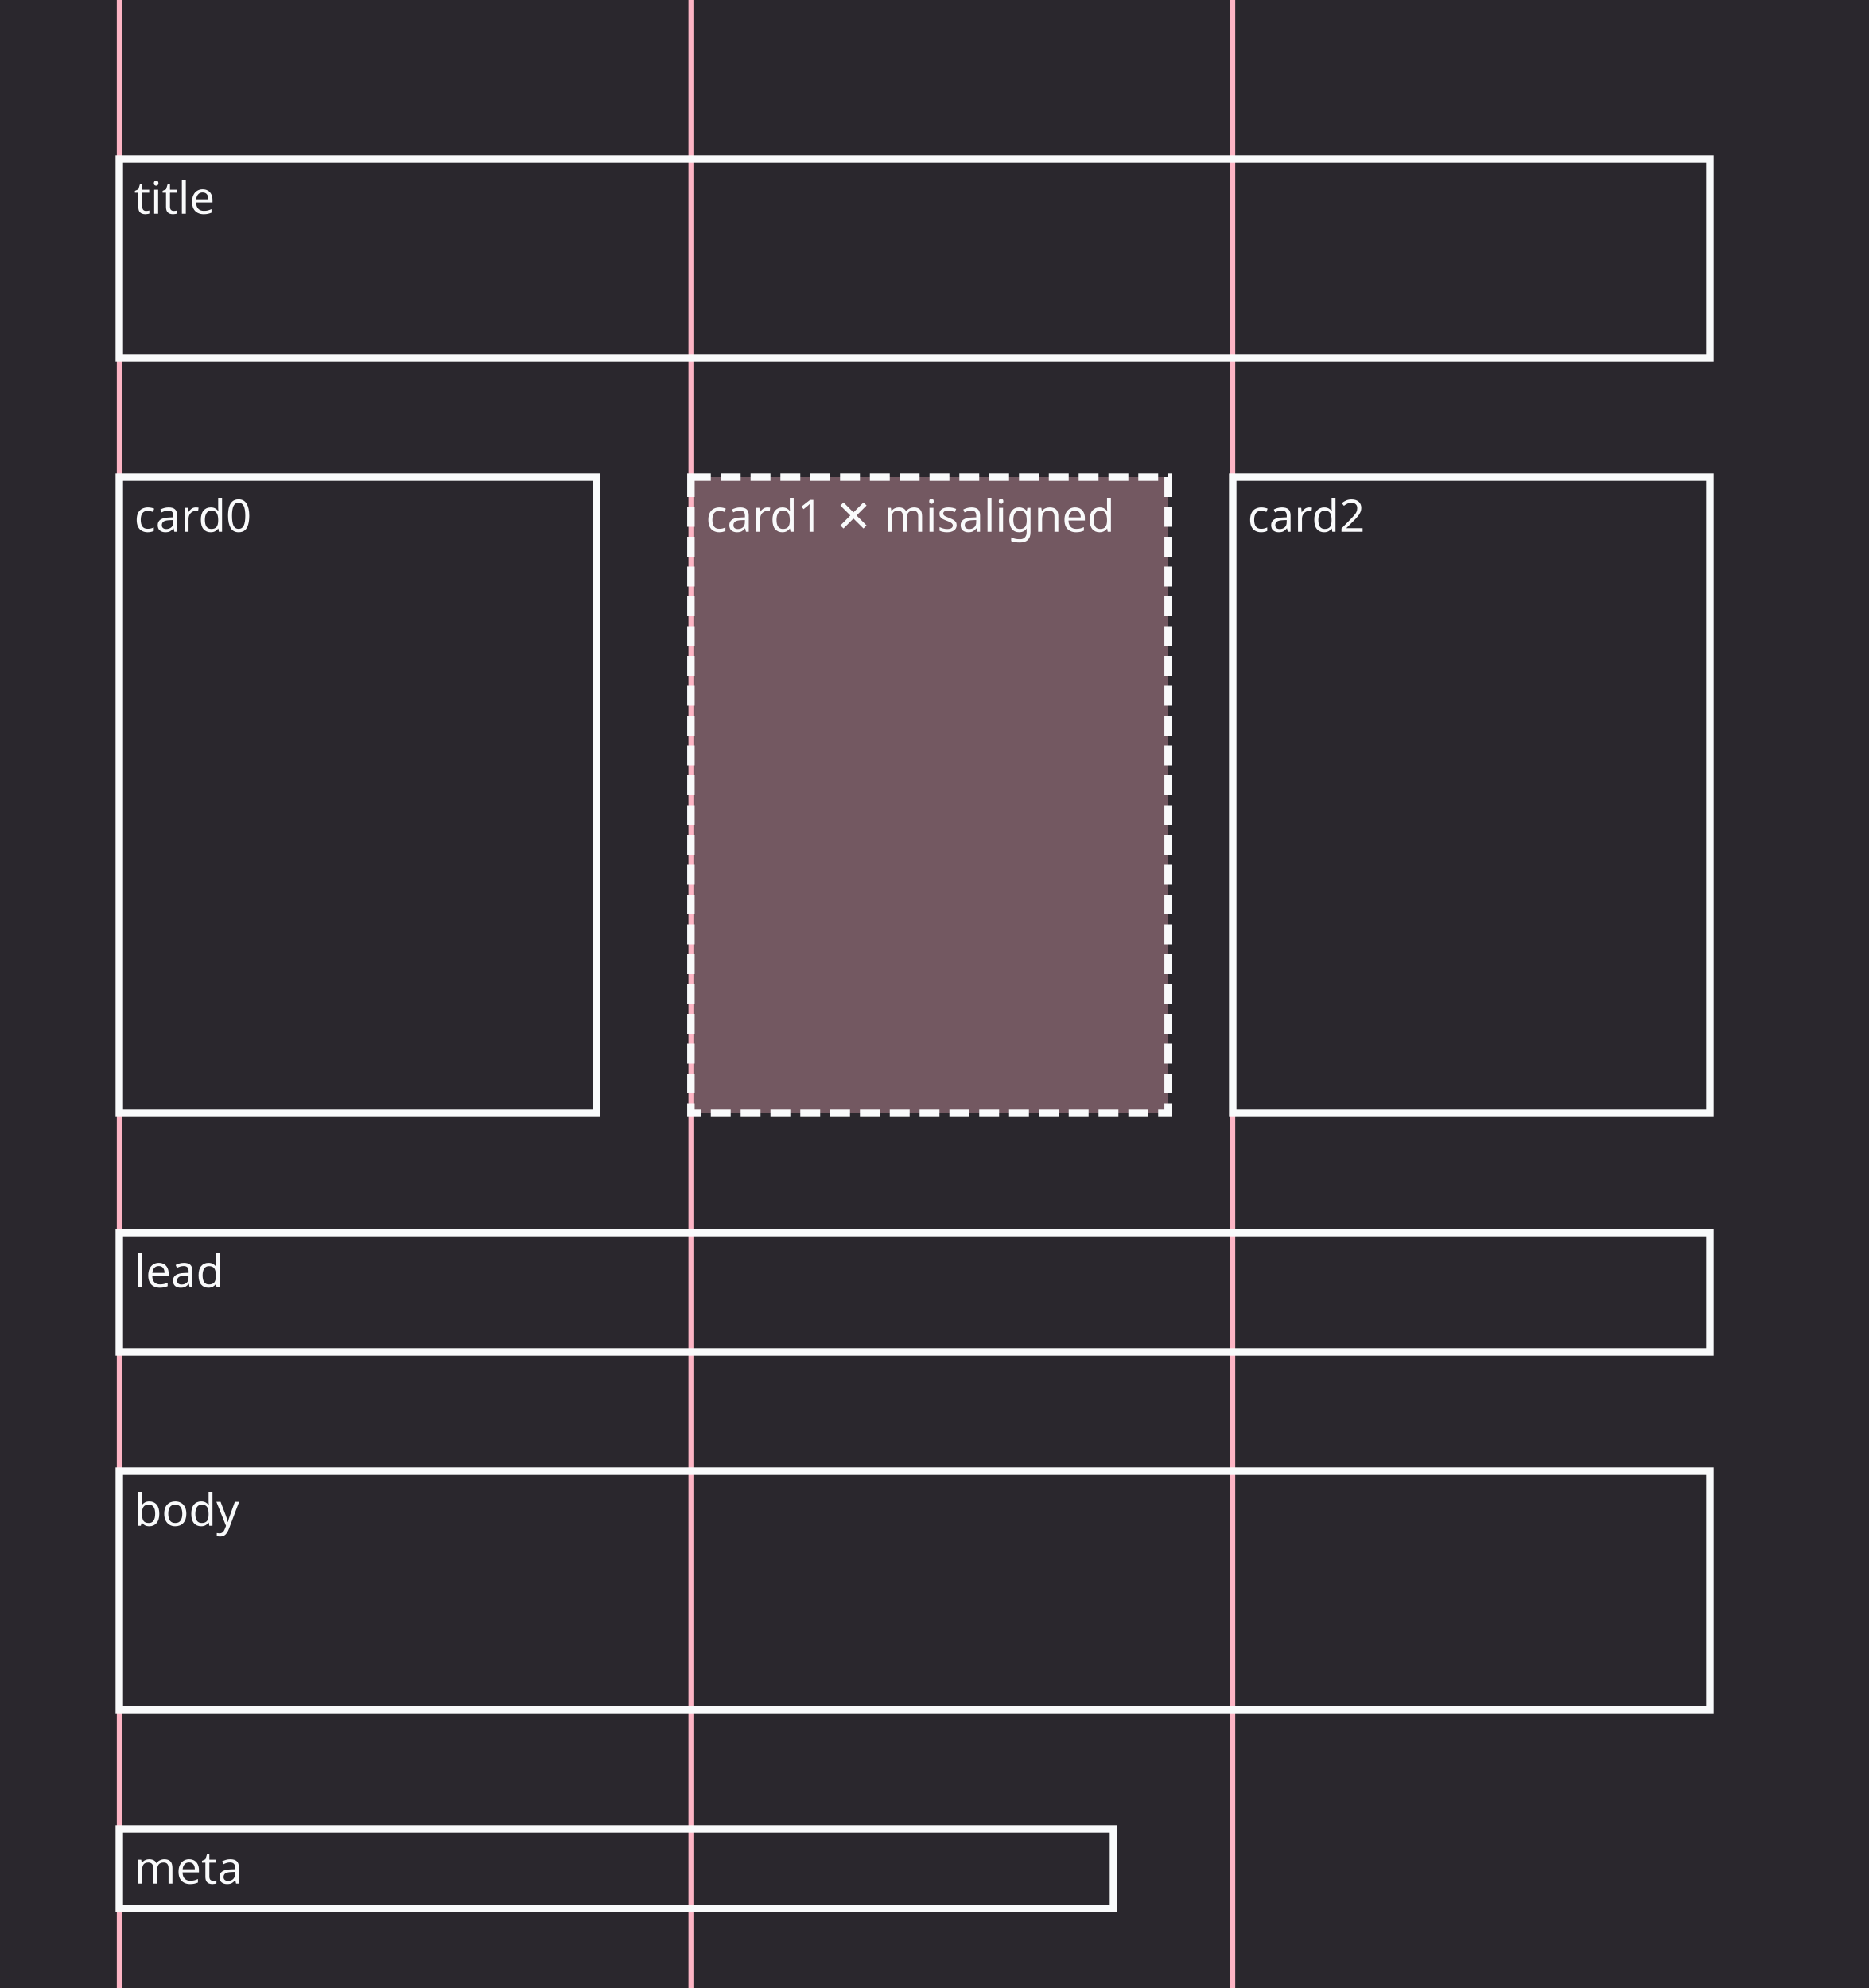
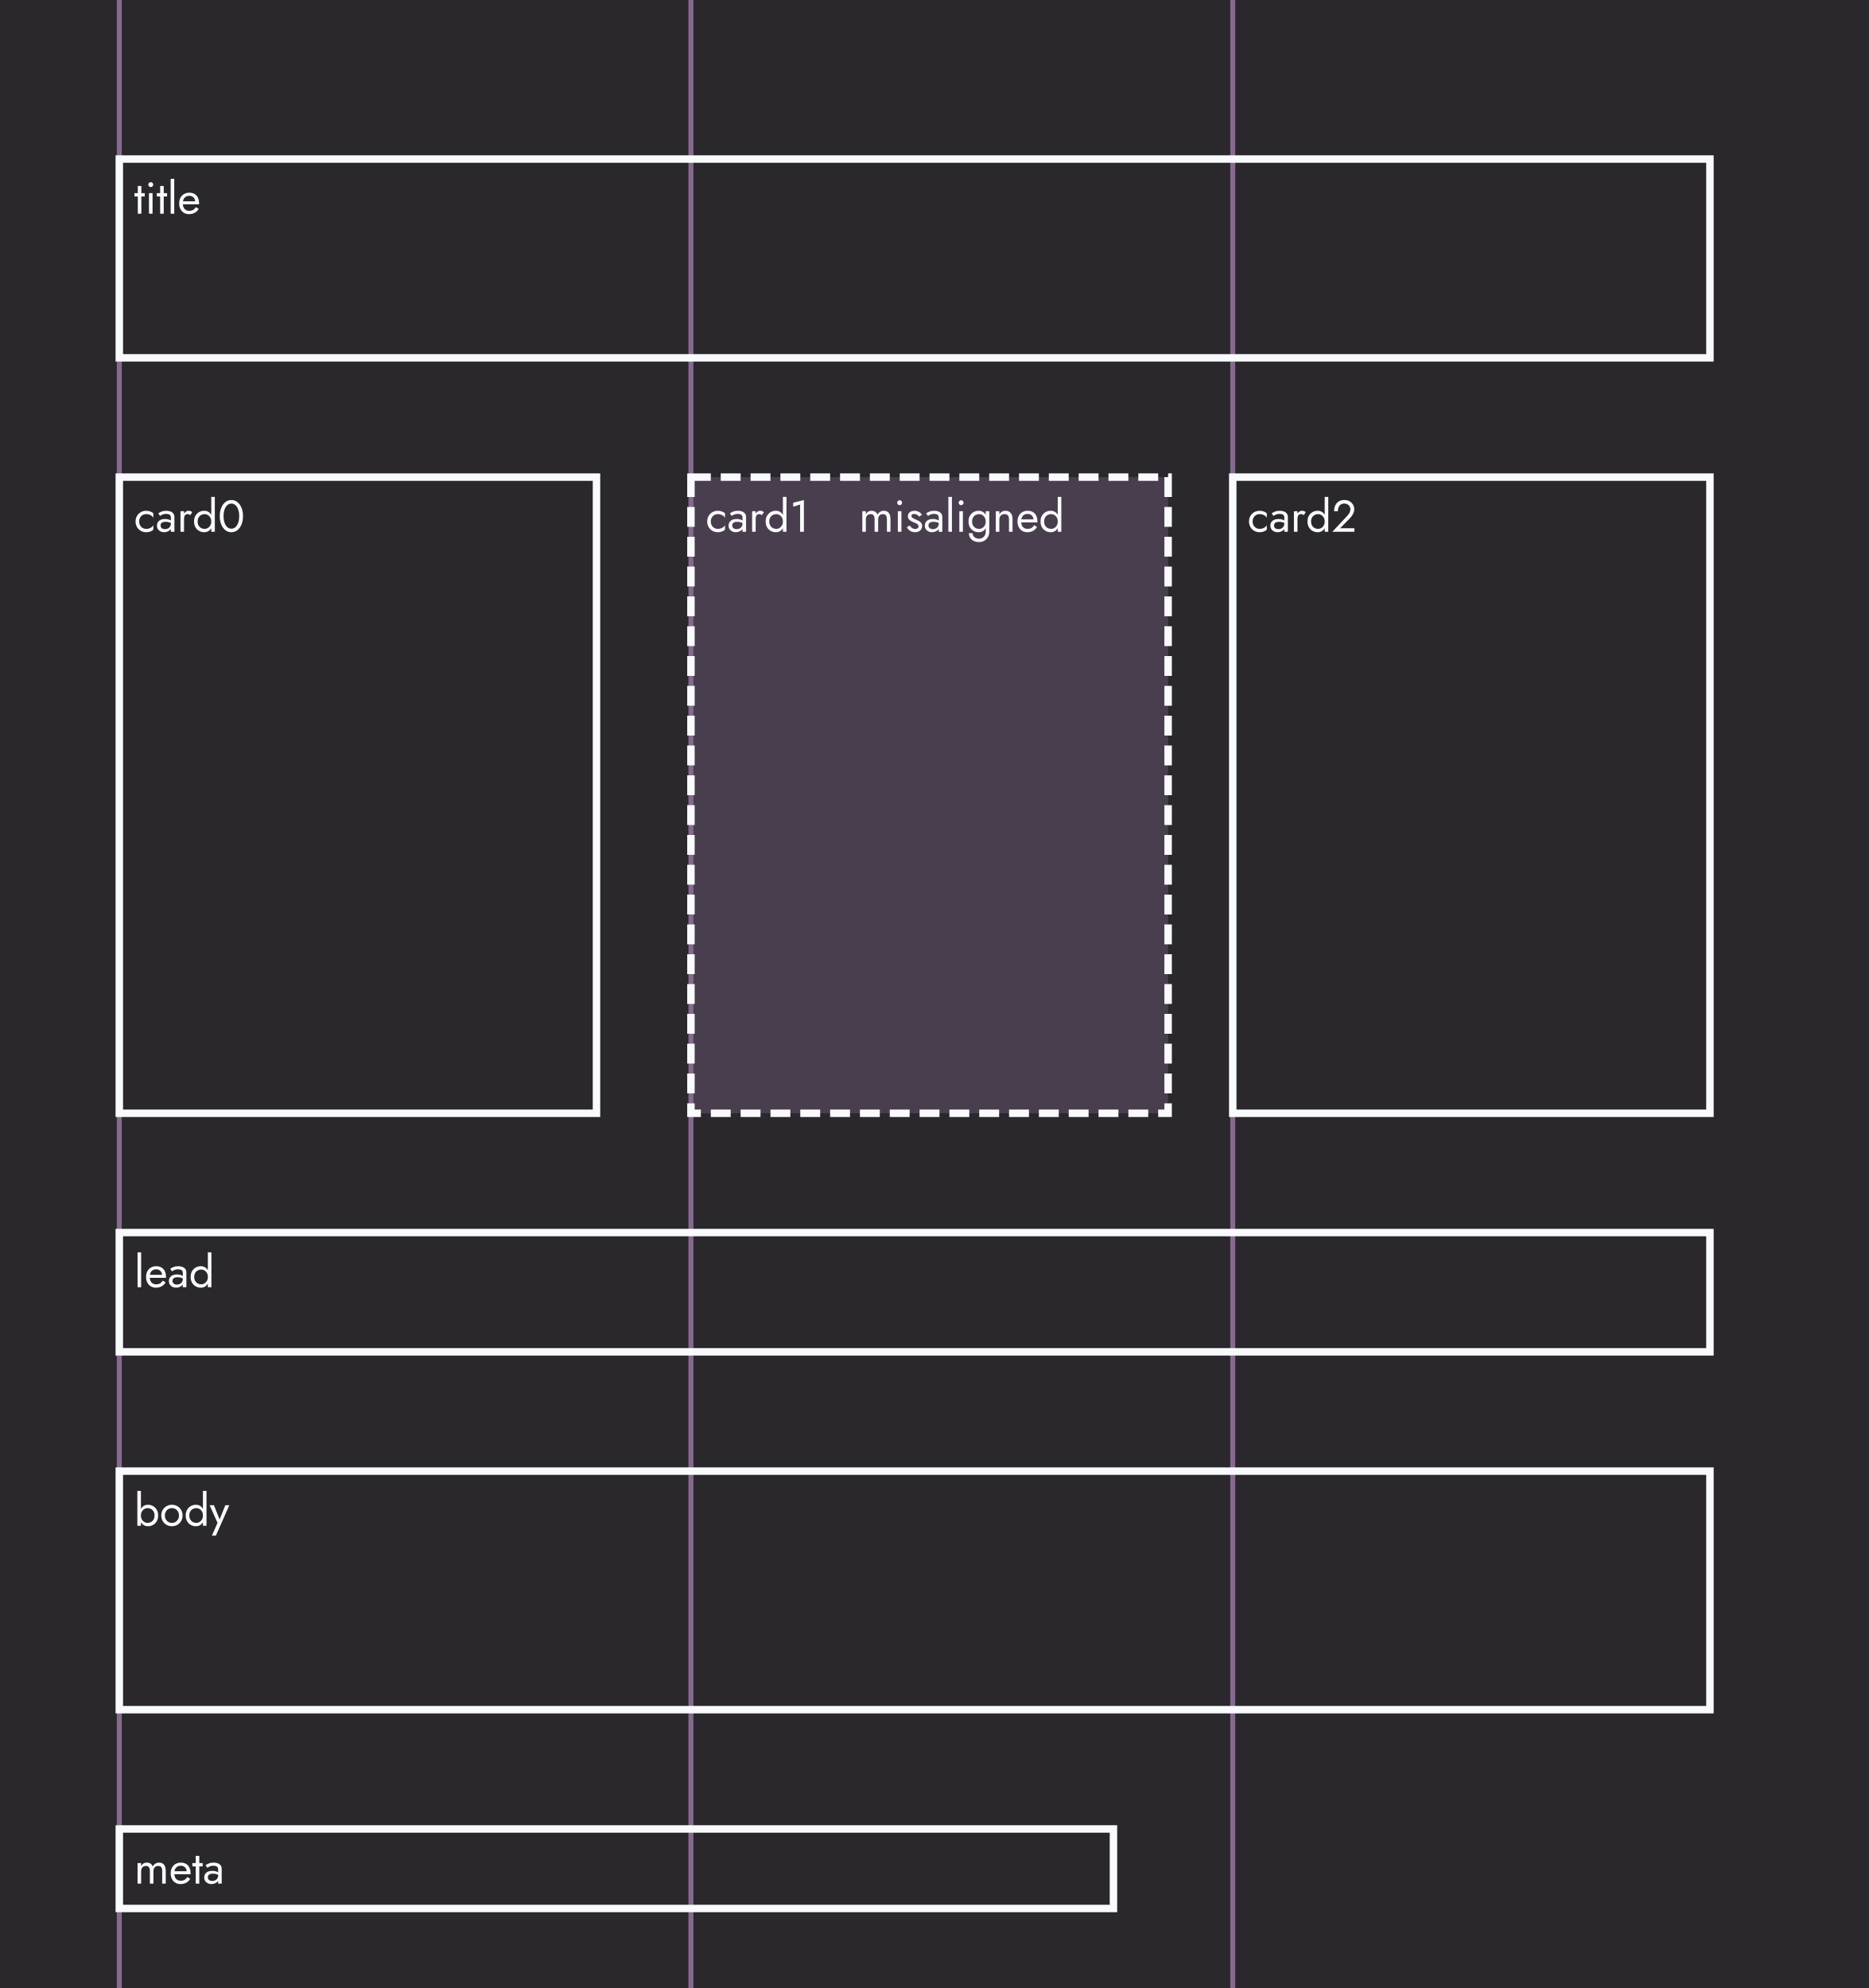
<svg xmlns="http://www.w3.org/2000/svg" data-theme="dark" viewBox="0 0 376 400" width="376" height="400">
  <rect width="100%" height="100%" fill="#2a272d" />
-   <line x1="24" y1="0" x2="24" y2="400" stroke="#fcb4c4" stroke-width="1" />
-   <line x1="139" y1="0" x2="139" y2="400" stroke="#fcb4c4" stroke-width="1" />
-   <line x1="248" y1="0" x2="248" y2="400" stroke="#fcb4c4" stroke-width="1" />
-   <rect x="24" y="96" width="96" height="128" fill="#fcb4c4" fill-opacity="0" stroke="#f9fafb" stroke-width="1.5" />
-   <text x="27" y="107" font-family="Jost, sans-serif" font-size="9" fill="#f9fafb">card0</text>
-   <rect x="139" y="96" width="96" height="128" fill="#fcb4c4" fill-opacity="0.35" stroke="#f9fafb" stroke-width="1.5" stroke-dasharray="4 2" />
-   <text x="142" y="107" font-family="Jost, sans-serif" font-size="9" fill="#f9fafb">card1 ✕ misaligned</text>
-   <rect x="248" y="96" width="96" height="128" fill="#fcb4c4" fill-opacity="0" stroke="#f9fafb" stroke-width="1.5" />
-   <text x="251" y="107" font-family="Jost, sans-serif" font-size="9" fill="#f9fafb">card2</text>
-   <rect x="24" y="32" width="320" height="40" fill="#fcb4c4" fill-opacity="0" stroke="#f9fafb" stroke-width="1.5" />
-   <text x="27" y="43" font-family="Jost, sans-serif" font-size="9" fill="#f9fafb">title</text>
-   <rect x="24" y="248" width="320" height="24" fill="#fcb4c4" fill-opacity="0" stroke="#f9fafb" stroke-width="1.5" />
-   <text x="27" y="259" font-family="Jost, sans-serif" font-size="9" fill="#f9fafb">lead</text>
-   <rect x="24" y="296" width="320" height="48" fill="#fcb4c4" fill-opacity="0" stroke="#f9fafb" stroke-width="1.5" />
-   <text x="27" y="307" font-family="Jost, sans-serif" font-size="9" fill="#f9fafb">body</text>
-   <rect x="24" y="368" width="200" height="16" fill="#fcb4c4" fill-opacity="0" stroke="#f9fafb" stroke-width="1.5" />
-   <text x="27" y="379" font-family="Jost, sans-serif" font-size="9" fill="#f9fafb">meta</text>
+   <line x1="24" y1="0" x2="24" y2="400" stroke="#856a8e" stroke-width="1" />
+   <line x1="139" y1="0" x2="139" y2="400" stroke="#856a8e" stroke-width="1" />
+   <line x1="248" y1="0" x2="248" y2="400" stroke="#856a8e" stroke-width="1" />
+   <rect x="24" y="96" width="96" height="128" fill="#856a8e" fill-opacity="0" stroke="#f9fafb" stroke-width="1.5" />
+   <path d="M27.999 104.93Q27.999 104.498 28.183 104.161Q28.368 103.823 28.688 103.634Q29.007 103.445 29.412 103.445Q29.745 103.445 30.038 103.548Q30.33 103.652 30.546 103.823Q30.762 103.994 30.852 104.201V103.301Q30.636 103.049 30.236 102.91Q29.835 102.77 29.412 102.77Q28.809 102.77 28.323 103.049Q27.837 103.328 27.553 103.814Q27.27 104.3 27.27 104.93Q27.27 105.551 27.553 106.041Q27.837 106.532 28.323 106.811Q28.809 107.09 29.412 107.09Q29.835 107.09 30.236 106.951Q30.636 106.811 30.852 106.559V105.659Q30.762 105.857 30.546 106.032Q30.33 106.208 30.038 106.311Q29.745 106.415 29.412 106.415Q29.007 106.415 28.688 106.222Q28.368 106.028 28.183 105.695Q27.999 105.362 27.999 104.93Z" fill="#f9fafb" />
+   <path d="M32.301 105.722Q32.301 105.497 32.409 105.335Q32.517 105.173 32.737 105.083Q32.958 104.993 33.309 104.993Q33.687 104.993 34.02 105.088Q34.353 105.182 34.668 105.398V104.975Q34.605 104.894 34.425 104.763Q34.245 104.633 33.944 104.529Q33.642 104.426 33.192 104.426Q32.427 104.426 31.999 104.791Q31.572 105.155 31.572 105.758Q31.572 106.181 31.77 106.478Q31.968 106.775 32.297 106.933Q32.625 107.09 33.003 107.09Q33.345 107.09 33.691 106.964Q34.038 106.838 34.276 106.577Q34.515 106.316 34.515 105.92L34.371 105.38Q34.371 105.704 34.213 105.951Q34.056 106.199 33.79 106.334Q33.525 106.469 33.192 106.469Q32.931 106.469 32.728 106.383Q32.526 106.298 32.413 106.127Q32.301 105.956 32.301 105.722ZM32.193 103.814Q32.292 103.742 32.463 103.643Q32.634 103.544 32.882 103.472Q33.129 103.4 33.435 103.4Q33.624 103.4 33.795 103.436Q33.966 103.472 34.096 103.553Q34.227 103.634 34.299 103.773Q34.371 103.913 34.371 104.129V107.0H35.091V104.03Q35.091 103.625 34.889 103.346Q34.686 103.067 34.322 102.918Q33.957 102.77 33.471 102.77Q32.895 102.77 32.486 102.941Q32.076 103.112 31.842 103.283Z" fill="#f9fafb" />
+   <path d="M37.026 102.86H36.306V107.0H37.026ZM38.277 103.652 38.673 103.058Q38.511 102.887 38.318 102.828Q38.124 102.77 37.899 102.77Q37.611 102.77 37.332 102.995Q37.053 103.22 36.877 103.602Q36.702 103.985 36.702 104.48H37.026Q37.026 104.183 37.085 103.949Q37.143 103.715 37.296 103.58Q37.449 103.445 37.719 103.445Q37.899 103.445 38.016 103.494Q38.133 103.544 38.277 103.652Z" fill="#f9fafb" />
+   <path d="M42.498 99.98V107.0H43.218V99.98ZM39.033 104.93Q39.033 105.596 39.312 106.082Q39.591 106.568 40.059 106.829Q40.527 107.09 41.085 107.09Q41.607 107.09 41.994 106.829Q42.381 106.568 42.602 106.082Q42.822 105.596 42.822 104.93Q42.822 104.255 42.602 103.773Q42.381 103.292 41.994 103.031Q41.607 102.77 41.085 102.77Q40.527 102.77 40.059 103.031Q39.591 103.292 39.312 103.773Q39.033 104.255 39.033 104.93ZM39.762 104.93Q39.762 104.453 39.956 104.12Q40.149 103.787 40.473 103.616Q40.797 103.445 41.175 103.445Q41.49 103.445 41.796 103.616Q42.102 103.787 42.3 104.12Q42.498 104.453 42.498 104.93Q42.498 105.407 42.3 105.74Q42.102 106.073 41.796 106.244Q41.49 106.415 41.175 106.415Q40.797 106.415 40.473 106.244Q40.149 106.073 39.956 105.74Q39.762 105.407 39.762 104.93Z" fill="#f9fafb" />
+   <path d="M44.973 103.85Q44.973 103.301 45.081 102.838Q45.189 102.374 45.396 102.036Q45.603 101.699 45.896 101.514Q46.188 101.33 46.548 101.33Q46.917 101.33 47.205 101.514Q47.493 101.699 47.7 102.036Q47.907 102.374 48.015 102.838Q48.123 103.301 48.123 103.85Q48.123 104.399 48.015 104.862Q47.907 105.326 47.7 105.663Q47.493 106.001 47.205 106.186Q46.917 106.37 46.548 106.37Q46.188 106.37 45.896 106.186Q45.603 106.001 45.396 105.663Q45.189 105.326 45.081 104.862Q44.973 104.399 44.973 103.85ZM44.208 103.85Q44.208 104.795 44.505 105.524Q44.802 106.253 45.329 106.672Q45.855 107.09 46.548 107.09Q47.241 107.09 47.768 106.672Q48.294 106.253 48.591 105.524Q48.888 104.795 48.888 103.85Q48.888 102.905 48.591 102.176Q48.294 101.447 47.768 101.029Q47.241 100.61 46.548 100.61Q45.855 100.61 45.329 101.029Q44.802 101.447 44.505 102.176Q44.208 102.905 44.208 103.85Z" fill="#f9fafb" />
+   <rect x="139" y="96" width="96" height="128" fill="#856a8e" fill-opacity="0.35" stroke="#f9fafb" stroke-width="1.5" stroke-dasharray="4 2" />
+   <path d="M142.999 104.93Q142.999 104.498 143.183 104.161Q143.368 103.823 143.688 103.634Q144.007 103.445 144.412 103.445Q144.745 103.445 145.038 103.548Q145.33 103.652 145.546 103.823Q145.762 103.994 145.852 104.201V103.301Q145.636 103.049 145.236 102.91Q144.835 102.77 144.412 102.77Q143.809 102.77 143.323 103.049Q142.837 103.328 142.553 103.814Q142.27 104.3 142.27 104.93Q142.27 105.551 142.553 106.041Q142.837 106.532 143.323 106.811Q143.809 107.09 144.412 107.09Q144.835 107.09 145.236 106.951Q145.636 106.811 145.852 106.559V105.659Q145.762 105.857 145.546 106.032Q145.33 106.208 145.038 106.311Q144.745 106.415 144.412 106.415Q144.007 106.415 143.688 106.222Q143.368 106.028 143.183 105.695Q142.999 105.362 142.999 104.93Z" fill="#f9fafb" />
+   <path d="M147.301 105.722Q147.301 105.497 147.409 105.335Q147.517 105.173 147.738 105.083Q147.958 104.993 148.309 104.993Q148.687 104.993 149.02 105.088Q149.353 105.182 149.668 105.398V104.975Q149.605 104.894 149.425 104.763Q149.245 104.633 148.944 104.529Q148.642 104.426 148.192 104.426Q147.427 104.426 147 104.791Q146.572 105.155 146.572 105.758Q146.572 106.181 146.77 106.478Q146.968 106.775 147.296 106.933Q147.625 107.09 148.003 107.09Q148.345 107.09 148.691 106.964Q149.038 106.838 149.276 106.577Q149.515 106.316 149.515 105.92L149.371 105.38Q149.371 105.704 149.213 105.951Q149.056 106.199 148.791 106.334Q148.525 106.469 148.192 106.469Q147.931 106.469 147.728 106.383Q147.526 106.298 147.413 106.127Q147.301 105.956 147.301 105.722ZM147.193 103.814Q147.292 103.742 147.463 103.643Q147.634 103.544 147.881 103.472Q148.129 103.4 148.435 103.4Q148.624 103.4 148.795 103.436Q148.966 103.472 149.096 103.553Q149.227 103.634 149.299 103.773Q149.371 103.913 149.371 104.129V107.0H150.091V104.03Q150.091 103.625 149.888 103.346Q149.686 103.067 149.321 102.918Q148.957 102.77 148.471 102.77Q147.895 102.77 147.486 102.941Q147.076 103.112 146.842 103.283Z" fill="#f9fafb" />
+   <path d="M152.026 102.86H151.306V107.0H152.026ZM153.277 103.652 153.673 103.058Q153.511 102.887 153.317 102.828Q153.124 102.77 152.899 102.77Q152.611 102.77 152.332 102.995Q152.053 103.22 151.877 103.602Q151.702 103.985 151.702 104.48H152.026Q152.026 104.183 152.084 103.949Q152.143 103.715 152.296 103.58Q152.449 103.445 152.719 103.445Q152.899 103.445 153.016 103.494Q153.133 103.544 153.277 103.652Z" fill="#f9fafb" />
+   <path d="M157.498 99.98V107.0H158.218V99.98ZM154.033 104.93Q154.033 105.596 154.312 106.082Q154.591 106.568 155.059 106.829Q155.527 107.09 156.085 107.09Q156.607 107.09 156.994 106.829Q157.381 106.568 157.601 106.082Q157.822 105.596 157.822 104.93Q157.822 104.255 157.601 103.773Q157.381 103.292 156.994 103.031Q156.607 102.77 156.085 102.77Q155.527 102.77 155.059 103.031Q154.591 103.292 154.312 103.773Q154.033 104.255 154.033 104.93ZM154.762 104.93Q154.762 104.453 154.956 104.12Q155.149 103.787 155.473 103.616Q155.797 103.445 156.175 103.445Q156.49 103.445 156.796 103.616Q157.102 103.787 157.3 104.12Q157.498 104.453 157.498 104.93Q157.498 105.407 157.3 105.74Q157.102 106.073 156.796 106.244Q156.49 106.415 156.175 106.415Q155.797 106.415 155.473 106.244Q155.149 106.073 154.956 105.74Q154.762 105.407 154.762 104.93Z" fill="#f9fafb" />
+   <path d="M159.568 101.942 160.963 101.528V107.0H161.728V100.61L159.568 101.15Z" fill="#f9fafb" />
+   <path d="M179.143 104.39Q179.143 103.877 178.985 103.512Q178.828 103.148 178.531 102.959Q178.234 102.77 177.811 102.77Q177.397 102.77 177.073 102.963Q176.749 103.157 176.533 103.544Q176.389 103.175 176.078 102.972Q175.768 102.77 175.336 102.77Q174.949 102.77 174.665 102.941Q174.382 103.112 174.193 103.463V102.86H173.473V107.0H174.193V104.48Q174.193 104.156 174.31 103.922Q174.427 103.688 174.643 103.566Q174.859 103.445 175.156 103.445Q175.561 103.445 175.754 103.697Q175.948 103.949 175.948 104.48V107.0H176.668V104.48Q176.668 104.156 176.785 103.922Q176.902 103.688 177.118 103.566Q177.334 103.445 177.631 103.445Q178.036 103.445 178.229 103.697Q178.423 103.949 178.423 104.48V107.0H179.143Z" fill="#f9fafb" />
+   <path d="M180.493 101.15Q180.493 101.348 180.642 101.496Q180.79 101.645 180.988 101.645Q181.195 101.645 181.339 101.496Q181.483 101.348 181.483 101.15Q181.483 100.943 181.339 100.799Q181.195 100.655 180.988 100.655Q180.79 100.655 180.642 100.799Q180.493 100.943 180.493 101.15ZM180.628 102.86V107.0H181.348V102.86Z" fill="#f9fafb" />
+   <path d="M183.004 105.731 182.437 106.082Q182.554 106.325 182.783 106.559Q183.013 106.793 183.346 106.942Q183.679 107.09 184.093 107.09Q184.732 107.09 185.123 106.73Q185.515 106.37 185.515 105.83Q185.515 105.461 185.339 105.227Q185.164 104.993 184.867 104.826Q184.57 104.66 184.21 104.516Q183.994 104.426 183.796 104.327Q183.598 104.228 183.472 104.102Q183.346 103.976 183.346 103.814Q183.346 103.607 183.508 103.508Q183.67 103.409 183.895 103.409Q184.219 103.409 184.476 103.562Q184.732 103.715 184.903 103.949L185.479 103.58Q185.353 103.346 185.128 103.166Q184.903 102.986 184.611 102.878Q184.318 102.77 183.985 102.77Q183.652 102.77 183.341 102.887Q183.031 103.004 182.837 103.247Q182.644 103.49 182.644 103.859Q182.644 104.219 182.828 104.457Q183.013 104.696 183.287 104.844Q183.562 104.993 183.832 105.101Q184.075 105.191 184.291 105.294Q184.507 105.398 184.646 105.546Q184.786 105.695 184.786 105.911Q184.786 106.154 184.61 106.293Q184.435 106.433 184.129 106.433Q183.877 106.433 183.665 106.339Q183.454 106.244 183.292 106.082Q183.13 105.92 183.004 105.731Z" fill="#f9fafb" />
+   <path d="M186.784 105.722Q186.784 105.497 186.892 105.335Q187.0 105.173 187.221 105.083Q187.441 104.993 187.792 104.993Q188.17 104.993 188.503 105.088Q188.836 105.182 189.151 105.398V104.975Q189.088 104.894 188.908 104.763Q188.728 104.633 188.427 104.529Q188.125 104.426 187.675 104.426Q186.91 104.426 186.483 104.791Q186.055 105.155 186.055 105.758Q186.055 106.181 186.253 106.478Q186.451 106.775 186.779 106.933Q187.108 107.09 187.486 107.09Q187.828 107.09 188.174 106.964Q188.521 106.838 188.76 106.577Q188.998 106.316 188.998 105.92L188.854 105.38Q188.854 105.704 188.696 105.951Q188.539 106.199 188.274 106.334Q188.008 106.469 187.675 106.469Q187.414 106.469 187.212 106.383Q187.009 106.298 186.897 106.127Q186.784 105.956 186.784 105.722ZM186.676 103.814Q186.775 103.742 186.946 103.643Q187.117 103.544 187.364 103.472Q187.612 103.4 187.918 103.4Q188.107 103.4 188.278 103.436Q188.449 103.472 188.579 103.553Q188.71 103.634 188.782 103.773Q188.854 103.913 188.854 104.129V107.0H189.574V104.03Q189.574 103.625 189.371 103.346Q189.169 103.067 188.804 102.918Q188.44 102.77 187.954 102.77Q187.378 102.77 186.969 102.941Q186.559 103.112 186.325 103.283Z" fill="#f9fafb" />
+   <path d="M190.789 99.98V107.0H191.509V99.98Z" fill="#f9fafb" />
+   <path d="M192.859 101.15Q192.859 101.348 193.007 101.496Q193.156 101.645 193.354 101.645Q193.561 101.645 193.705 101.496Q193.849 101.348 193.849 101.15Q193.849 100.943 193.705 100.799Q193.561 100.655 193.354 100.655Q193.156 100.655 193.007 100.799Q192.859 100.943 192.859 101.15ZM192.994 102.86V107.0H193.714V102.86Z" fill="#f9fafb" />
+   <path d="M194.92 107.27Q194.92 107.801 195.181 108.21Q195.442 108.62 195.906 108.845Q196.369 109.07 196.972 109.07Q197.494 109.07 197.962 108.827Q198.43 108.584 198.727 108.102Q199.024 107.621 199.024 106.91V102.86H198.304V106.91Q198.304 107.432 198.101 107.761Q197.899 108.089 197.593 108.242Q197.287 108.395 196.972 108.395Q196.567 108.395 196.27 108.237Q195.973 108.08 195.811 107.823Q195.649 107.567 195.649 107.27ZM194.839 104.93Q194.839 105.596 195.118 106.082Q195.397 106.568 195.865 106.829Q196.333 107.09 196.891 107.09Q197.413 107.09 197.8 106.829Q198.187 106.568 198.408 106.082Q198.628 105.596 198.628 104.93Q198.628 104.255 198.408 103.773Q198.187 103.292 197.8 103.031Q197.413 102.77 196.891 102.77Q196.333 102.77 195.865 103.031Q195.397 103.292 195.118 103.773Q194.839 104.255 194.839 104.93ZM195.568 104.93Q195.568 104.453 195.762 104.12Q195.955 103.787 196.279 103.616Q196.603 103.445 196.981 103.445Q197.215 103.445 197.449 103.544Q197.683 103.643 197.876 103.832Q198.07 104.021 198.187 104.296Q198.304 104.57 198.304 104.93Q198.304 105.407 198.106 105.74Q197.908 106.073 197.602 106.244Q197.296 106.415 196.981 106.415Q196.603 106.415 196.279 106.244Q195.955 106.073 195.762 105.74Q195.568 105.407 195.568 104.93Z" fill="#f9fafb" />
+   <path d="M202.984 104.48V107.0H203.704V104.39Q203.704 103.643 203.322 103.207Q202.939 102.77 202.282 102.77Q201.877 102.77 201.567 102.95Q201.256 103.13 201.049 103.508V102.86H200.329V107.0H201.049V104.48Q201.049 104.174 201.18 103.94Q201.31 103.706 201.548 103.576Q201.787 103.445 202.102 103.445Q202.534 103.445 202.759 103.706Q202.984 103.967 202.984 104.48Z" fill="#f9fafb" />
+   <path d="M206.656 107.09Q207.322 107.09 207.812 106.825Q208.303 106.559 208.627 106.037L208.042 105.668Q207.817 106.046 207.493 106.231Q207.169 106.415 206.746 106.415Q206.323 106.415 206.026 106.235Q205.729 106.055 205.576 105.713Q205.423 105.371 205.423 104.885Q205.432 104.408 205.589 104.079Q205.747 103.751 206.039 103.576Q206.332 103.4 206.746 103.4Q207.097 103.4 207.358 103.553Q207.619 103.706 207.767 103.976Q207.916 104.246 207.916 104.615Q207.916 104.678 207.889 104.773Q207.862 104.867 207.835 104.912L208.123 104.498H205.153V105.11H208.69Q208.69 105.092 208.695 105.024Q208.699 104.957 208.699 104.894Q208.699 104.237 208.465 103.76Q208.231 103.283 207.794 103.026Q207.358 102.77 206.746 102.77Q206.134 102.77 205.671 103.04Q205.207 103.31 204.95 103.796Q204.694 104.282 204.694 104.93Q204.694 105.569 204.941 106.055Q205.189 106.541 205.635 106.816Q206.08 107.09 206.656 107.09Z" fill="#f9fafb" />
+   <path d="M212.794 99.98V107.0H213.514V99.98ZM209.329 104.93Q209.329 105.596 209.608 106.082Q209.887 106.568 210.355 106.829Q210.823 107.09 211.381 107.09Q211.903 107.09 212.29 106.829Q212.677 106.568 212.897 106.082Q213.118 105.596 213.118 104.93Q213.118 104.255 212.897 103.773Q212.677 103.292 212.29 103.031Q211.903 102.77 211.381 102.77Q210.823 102.77 210.355 103.031Q209.887 103.292 209.608 103.773Q209.329 104.255 209.329 104.93ZM210.058 104.93Q210.058 104.453 210.251 104.12Q210.445 103.787 210.769 103.616Q211.093 103.445 211.471 103.445Q211.786 103.445 212.092 103.616Q212.398 103.787 212.596 104.12Q212.794 104.453 212.794 104.93Q212.794 105.407 212.596 105.74Q212.398 106.073 212.092 106.244Q211.786 106.415 211.471 106.415Q211.093 106.415 210.769 106.244Q210.445 106.073 210.251 105.74Q210.058 105.407 210.058 104.93Z" fill="#f9fafb" />
+   <rect x="248" y="96" width="96" height="128" fill="#856a8e" fill-opacity="0" stroke="#f9fafb" stroke-width="1.5" />
+   <path d="M251.999 104.93Q251.999 104.498 252.183 104.161Q252.368 103.823 252.688 103.634Q253.007 103.445 253.412 103.445Q253.745 103.445 254.038 103.548Q254.33 103.652 254.546 103.823Q254.762 103.994 254.852 104.201V103.301Q254.636 103.049 254.236 102.91Q253.835 102.77 253.412 102.77Q252.809 102.77 252.323 103.049Q251.837 103.328 251.553 103.814Q251.27 104.3 251.27 104.93Q251.27 105.551 251.553 106.041Q251.837 106.532 252.323 106.811Q252.809 107.09 253.412 107.09Q253.835 107.09 254.236 106.951Q254.636 106.811 254.852 106.559V105.659Q254.762 105.857 254.546 106.032Q254.33 106.208 254.038 106.311Q253.745 106.415 253.412 106.415Q253.007 106.415 252.688 106.222Q252.368 106.028 252.183 105.695Q251.999 105.362 251.999 104.93Z" fill="#f9fafb" />
+   <path d="M256.301 105.722Q256.301 105.497 256.409 105.335Q256.517 105.173 256.737 105.083Q256.958 104.993 257.309 104.993Q257.687 104.993 258.02 105.088Q258.353 105.182 258.668 105.398V104.975Q258.605 104.894 258.425 104.763Q258.245 104.633 257.943 104.529Q257.642 104.426 257.192 104.426Q256.427 104.426 256 104.791Q255.572 105.155 255.572 105.758Q255.572 106.181 255.77 106.478Q255.968 106.775 256.296 106.933Q256.625 107.09 257.003 107.09Q257.345 107.09 257.692 106.964Q258.038 106.838 258.276 106.577Q258.515 106.316 258.515 105.92L258.371 105.38Q258.371 105.704 258.213 105.951Q258.056 106.199 257.79 106.334Q257.525 106.469 257.192 106.469Q256.931 106.469 256.728 106.383Q256.526 106.298 256.413 106.127Q256.301 105.956 256.301 105.722ZM256.193 103.814Q256.292 103.742 256.463 103.643Q256.634 103.544 256.882 103.472Q257.129 103.4 257.435 103.4Q257.624 103.4 257.795 103.436Q257.966 103.472 258.096 103.553Q258.227 103.634 258.299 103.773Q258.371 103.913 258.371 104.129V107.0H259.091V104.03Q259.091 103.625 258.889 103.346Q258.686 103.067 258.322 102.918Q257.957 102.77 257.471 102.77Q256.895 102.77 256.486 102.941Q256.076 103.112 255.842 103.283Z" fill="#f9fafb" />
+   <path d="M261.026 102.86H260.306V107.0H261.026ZM262.277 103.652 262.673 103.058Q262.511 102.887 262.317 102.828Q262.124 102.77 261.899 102.77Q261.611 102.77 261.332 102.995Q261.053 103.22 260.877 103.602Q260.702 103.985 260.702 104.48H261.026Q261.026 104.183 261.084 103.949Q261.143 103.715 261.296 103.58Q261.449 103.445 261.719 103.445Q261.899 103.445 262.016 103.494Q262.133 103.544 262.277 103.652Z" fill="#f9fafb" />
+   <path d="M266.498 99.98V107.0H267.218V99.98ZM263.033 104.93Q263.033 105.596 263.312 106.082Q263.591 106.568 264.059 106.829Q264.527 107.09 265.085 107.09Q265.607 107.09 265.994 106.829Q266.381 106.568 266.601 106.082Q266.822 105.596 266.822 104.93Q266.822 104.255 266.601 103.773Q266.381 103.292 265.994 103.031Q265.607 102.77 265.085 102.77Q264.527 102.77 264.059 103.031Q263.591 103.292 263.312 103.773Q263.033 104.255 263.033 104.93ZM263.762 104.93Q263.762 104.453 263.955 104.12Q264.149 103.787 264.473 103.616Q264.797 103.445 265.175 103.445Q265.49 103.445 265.796 103.616Q266.102 103.787 266.3 104.12Q266.498 104.453 266.498 104.93Q266.498 105.407 266.3 105.74Q266.102 106.073 265.796 106.244Q265.49 106.415 265.175 106.415Q264.797 106.415 264.473 106.244Q264.149 106.073 263.955 105.74Q263.762 105.407 263.762 104.93Z" fill="#f9fafb" />
+   <path d="M268.028 107.0H272.474V106.28H269.603L271.61 104.237Q271.979 103.859 272.213 103.382Q272.447 102.905 272.447 102.419Q272.447 102.131 272.33 101.816Q272.213 101.501 271.97 101.227Q271.727 100.952 271.349 100.776Q270.971 100.601 270.449 100.601Q269.801 100.601 269.337 100.885Q268.874 101.168 268.631 101.677Q268.388 102.185 268.388 102.86H269.153Q269.153 102.383 269.306 102.036Q269.459 101.69 269.751 101.505Q270.044 101.321 270.449 101.321Q270.737 101.321 270.962 101.42Q271.187 101.519 271.344 101.681Q271.502 101.843 271.583 102.041Q271.664 102.239 271.664 102.446Q271.664 102.698 271.587 102.928Q271.511 103.157 271.362 103.377Q271.214 103.598 271.007 103.823Z" fill="#f9fafb" />
+   <rect x="24" y="32" width="320" height="40" fill="#856a8e" fill-opacity="0" stroke="#f9fafb" stroke-width="1.5" />
+   <path d="M27.045 38.86V39.535H29.115V38.86ZM27.72 37.42V43.0H28.44V37.42Z" fill="#f9fafb" />
+   <path d="M29.835 37.15Q29.835 37.348 29.983 37.496Q30.132 37.645 30.33 37.645Q30.537 37.645 30.681 37.496Q30.825 37.348 30.825 37.15Q30.825 36.943 30.681 36.799Q30.537 36.655 30.33 36.655Q30.132 36.655 29.983 36.799Q29.835 36.943 29.835 37.15ZM29.97 38.86V43.0H30.69V38.86Z" fill="#f9fafb" />
+   <path d="M31.545 38.86V39.535H33.615V38.86ZM32.22 37.42V43.0H32.94V37.42Z" fill="#f9fafb" />
+   <path d="M34.335 35.98V43.0H35.055V35.98Z" fill="#f9fafb" />
+   <path d="M38.007 43.09Q38.673 43.09 39.163 42.825Q39.654 42.559 39.978 42.037L39.393 41.668Q39.168 42.046 38.844 42.23Q38.52 42.415 38.097 42.415Q37.674 42.415 37.377 42.235Q37.08 42.055 36.927 41.713Q36.774 41.371 36.774 40.885Q36.783 40.408 36.941 40.079Q37.098 39.751 37.391 39.575Q37.683 39.4 38.097 39.4Q38.448 39.4 38.709 39.553Q38.97 39.706 39.118 39.976Q39.267 40.246 39.267 40.615Q39.267 40.678 39.24 40.772Q39.213 40.867 39.186 40.912L39.474 40.498H36.504V41.11H40.041Q40.041 41.092 40.045 41.025Q40.05 40.957 40.05 40.894Q40.05 40.237 39.816 39.76Q39.582 39.283 39.145 39.026Q38.709 38.77 38.097 38.77Q37.485 38.77 37.022 39.04Q36.558 39.31 36.301 39.796Q36.045 40.282 36.045 40.93Q36.045 41.569 36.292 42.055Q36.54 42.541 36.986 42.816Q37.431 43.09 38.007 43.09Z" fill="#f9fafb" />
+   <rect x="24" y="248" width="320" height="24" fill="#856a8e" fill-opacity="0" stroke="#f9fafb" stroke-width="1.5" />
+   <path d="M27.675 251.98V259.0H28.395V251.98Z" fill="#f9fafb" />
+   <path d="M31.347 259.09Q32.013 259.09 32.504 258.825Q32.994 258.559 33.318 258.037L32.733 257.668Q32.508 258.046 32.184 258.231Q31.86 258.415 31.437 258.415Q31.014 258.415 30.717 258.235Q30.42 258.055 30.267 257.713Q30.114 257.371 30.114 256.885Q30.123 256.408 30.28 256.079Q30.438 255.751 30.73 255.576Q31.023 255.4 31.437 255.4Q31.788 255.4 32.049 255.553Q32.31 255.706 32.459 255.976Q32.607 256.246 32.607 256.615Q32.607 256.678 32.58 256.773Q32.553 256.867 32.526 256.912L32.814 256.498H29.844V257.11H33.381Q33.381 257.092 33.386 257.024Q33.39 256.957 33.39 256.894Q33.39 256.237 33.156 255.76Q32.922 255.283 32.486 255.026Q32.049 254.77 31.437 254.77Q30.825 254.77 30.361 255.04Q29.898 255.31 29.642 255.796Q29.385 256.282 29.385 256.93Q29.385 257.569 29.633 258.055Q29.88 258.541 30.325 258.815Q30.771 259.09 31.347 259.09Z" fill="#f9fafb" />
+   <path d="M34.704 257.722Q34.704 257.497 34.812 257.335Q34.92 257.173 35.141 257.083Q35.361 256.993 35.712 256.993Q36.09 256.993 36.423 257.087Q36.756 257.182 37.071 257.398V256.975Q37.008 256.894 36.828 256.764Q36.648 256.633 36.346 256.529Q36.045 256.426 35.595 256.426Q34.83 256.426 34.403 256.79Q33.975 257.155 33.975 257.758Q33.975 258.181 34.173 258.478Q34.371 258.775 34.7 258.933Q35.028 259.09 35.406 259.09Q35.748 259.09 36.094 258.964Q36.441 258.838 36.679 258.577Q36.918 258.316 36.918 257.92L36.774 257.38Q36.774 257.704 36.617 257.952Q36.459 258.199 36.194 258.334Q35.928 258.469 35.595 258.469Q35.334 258.469 35.131 258.384Q34.929 258.298 34.816 258.127Q34.704 257.956 34.704 257.722ZM34.596 255.814Q34.695 255.742 34.866 255.643Q35.037 255.544 35.284 255.472Q35.532 255.4 35.838 255.4Q36.027 255.4 36.198 255.436Q36.369 255.472 36.499 255.553Q36.63 255.634 36.702 255.774Q36.774 255.913 36.774 256.129V259.0H37.494V256.03Q37.494 255.625 37.291 255.346Q37.089 255.067 36.724 254.918Q36.36 254.77 35.874 254.77Q35.298 254.77 34.889 254.941Q34.479 255.112 34.245 255.283Z" fill="#f9fafb" />
+   <path d="M41.814 251.98V259.0H42.534V251.98ZM38.349 256.93Q38.349 257.596 38.628 258.082Q38.907 258.568 39.375 258.829Q39.843 259.09 40.401 259.09Q40.923 259.09 41.31 258.829Q41.697 258.568 41.917 258.082Q42.138 257.596 42.138 256.93Q42.138 256.255 41.917 255.774Q41.697 255.292 41.31 255.031Q40.923 254.77 40.401 254.77Q39.843 254.77 39.375 255.031Q38.907 255.292 38.628 255.774Q38.349 256.255 38.349 256.93ZM39.078 256.93Q39.078 256.453 39.271 256.12Q39.465 255.787 39.789 255.616Q40.113 255.445 40.491 255.445Q40.806 255.445 41.112 255.616Q41.418 255.787 41.616 256.12Q41.814 256.453 41.814 256.93Q41.814 257.407 41.616 257.74Q41.418 258.073 41.112 258.244Q40.806 258.415 40.491 258.415Q40.113 258.415 39.789 258.244Q39.465 258.073 39.271 257.74Q39.078 257.407 39.078 256.93Z" fill="#f9fafb" />
+   <rect x="24" y="296" width="320" height="48" fill="#856a8e" fill-opacity="0" stroke="#f9fafb" stroke-width="1.5" />
+   <path d="M28.35 299.98H27.63V307.0H28.35ZM31.815 304.93Q31.815 304.255 31.536 303.774Q31.257 303.292 30.793 303.031Q30.33 302.77 29.763 302.77Q29.25 302.77 28.858 303.031Q28.467 303.292 28.246 303.774Q28.026 304.255 28.026 304.93Q28.026 305.596 28.246 306.082Q28.467 306.568 28.858 306.829Q29.25 307.09 29.763 307.09Q30.33 307.09 30.793 306.829Q31.257 306.568 31.536 306.082Q31.815 305.596 31.815 304.93ZM31.086 304.93Q31.086 305.407 30.892 305.74Q30.699 306.073 30.38 306.244Q30.06 306.415 29.673 306.415Q29.358 306.415 29.052 306.244Q28.746 306.073 28.548 305.74Q28.35 305.407 28.35 304.93Q28.35 304.453 28.548 304.12Q28.746 303.787 29.052 303.616Q29.358 303.445 29.673 303.445Q30.06 303.445 30.38 303.616Q30.699 303.787 30.892 304.12Q31.086 304.453 31.086 304.93Z" fill="#f9fafb" />
+   <path d="M32.445 304.93Q32.445 305.551 32.728 306.041Q33.012 306.532 33.498 306.811Q33.984 307.09 34.587 307.09Q35.199 307.09 35.681 306.811Q36.162 306.532 36.446 306.041Q36.729 305.551 36.729 304.93Q36.729 304.3 36.446 303.814Q36.162 303.328 35.681 303.049Q35.199 302.77 34.587 302.77Q33.984 302.77 33.498 303.049Q33.012 303.328 32.728 303.814Q32.445 304.3 32.445 304.93ZM33.174 304.93Q33.174 304.498 33.358 304.16Q33.543 303.823 33.862 303.634Q34.182 303.445 34.587 303.445Q34.992 303.445 35.312 303.634Q35.631 303.823 35.816 304.16Q36.0 304.498 36.0 304.93Q36.0 305.362 35.816 305.695Q35.631 306.028 35.312 306.221Q34.992 306.415 34.587 306.415Q34.182 306.415 33.862 306.221Q33.543 306.028 33.358 305.695Q33.174 305.362 33.174 304.93Z" fill="#f9fafb" />
+   <path d="M40.824 299.98V307.0H41.544V299.98ZM37.359 304.93Q37.359 305.596 37.638 306.082Q37.917 306.568 38.385 306.829Q38.853 307.09 39.411 307.09Q39.933 307.09 40.32 306.829Q40.707 306.568 40.928 306.082Q41.148 305.596 41.148 304.93Q41.148 304.255 40.928 303.774Q40.707 303.292 40.32 303.031Q39.933 302.77 39.411 302.77Q38.853 302.77 38.385 303.031Q37.917 303.292 37.638 303.774Q37.359 304.255 37.359 304.93ZM38.088 304.93Q38.088 304.453 38.282 304.12Q38.475 303.787 38.799 303.616Q39.123 303.445 39.501 303.445Q39.816 303.445 40.122 303.616Q40.428 303.787 40.626 304.12Q40.824 304.453 40.824 304.93Q40.824 305.407 40.626 305.74Q40.428 306.073 40.122 306.244Q39.816 306.415 39.501 306.415Q39.123 306.415 38.799 306.244Q38.475 306.073 38.282 305.74Q38.088 305.407 38.088 304.93Z" fill="#f9fafb" />
+   <path d="M46.134 302.86H45.324L44.046 306.064L44.343 306.1L43.029 302.86H42.174L43.758 306.415L42.624 308.98H43.434Z" fill="#f9fafb" />
+   <rect x="24" y="368" width="200" height="16" fill="#856a8e" fill-opacity="0" stroke="#f9fafb" stroke-width="1.5" />
+   <path d="M33.345 376.39Q33.345 375.877 33.188 375.513Q33.03 375.148 32.733 374.959Q32.436 374.77 32.013 374.77Q31.599 374.77 31.275 374.963Q30.951 375.157 30.735 375.544Q30.591 375.175 30.28 374.972Q29.97 374.77 29.538 374.77Q29.151 374.77 28.867 374.941Q28.584 375.112 28.395 375.463V374.86H27.675V379.0H28.395V376.48Q28.395 376.156 28.512 375.922Q28.629 375.688 28.845 375.567Q29.061 375.445 29.358 375.445Q29.763 375.445 29.956 375.697Q30.15 375.949 30.15 376.48V379.0H30.87V376.48Q30.87 376.156 30.987 375.922Q31.104 375.688 31.32 375.567Q31.536 375.445 31.833 375.445Q32.238 375.445 32.431 375.697Q32.625 375.949 32.625 376.48V379.0H33.345Z" fill="#f9fafb" />
+   <path d="M36.297 379.09Q36.963 379.09 37.453 378.825Q37.944 378.559 38.268 378.037L37.683 377.668Q37.458 378.046 37.134 378.231Q36.81 378.415 36.387 378.415Q35.964 378.415 35.667 378.235Q35.37 378.055 35.217 377.713Q35.064 377.371 35.064 376.885Q35.073 376.408 35.23 376.079Q35.388 375.751 35.68 375.575Q35.973 375.4 36.387 375.4Q36.738 375.4 36.999 375.553Q37.26 375.706 37.408 375.976Q37.557 376.246 37.557 376.615Q37.557 376.678 37.53 376.773Q37.503 376.867 37.476 376.912L37.764 376.498H34.794V377.11H38.331Q38.331 377.092 38.335 377.024Q38.34 376.957 38.34 376.894Q38.34 376.237 38.106 375.76Q37.872 375.283 37.435 375.026Q36.999 374.77 36.387 374.77Q35.775 374.77 35.311 375.04Q34.848 375.31 34.591 375.796Q34.335 376.282 34.335 376.93Q34.335 377.569 34.582 378.055Q34.83 378.541 35.275 378.815Q35.721 379.09 36.297 379.09Z" fill="#f9fafb" />
+   <path d="M38.7 374.86V375.535H40.77V374.86ZM39.375 373.42V379.0H40.095V373.42Z" fill="#f9fafb" />
+   <path d="M41.814 377.722Q41.814 377.497 41.922 377.335Q42.03 377.173 42.25 377.083Q42.471 376.993 42.822 376.993Q43.2 376.993 43.533 377.087Q43.866 377.182 44.181 377.398V376.975Q44.118 376.894 43.938 376.764Q43.758 376.633 43.456 376.529Q43.155 376.426 42.705 376.426Q41.94 376.426 41.512 376.79Q41.085 377.155 41.085 377.758Q41.085 378.181 41.283 378.478Q41.481 378.775 41.809 378.933Q42.138 379.09 42.516 379.09Q42.858 379.09 43.204 378.964Q43.551 378.838 43.789 378.577Q44.028 378.316 44.028 377.92L43.884 377.38Q43.884 377.704 43.726 377.952Q43.569 378.199 43.303 378.334Q43.038 378.469 42.705 378.469Q42.444 378.469 42.241 378.384Q42.039 378.298 41.926 378.127Q41.814 377.956 41.814 377.722ZM41.706 375.814Q41.805 375.742 41.976 375.643Q42.147 375.544 42.394 375.472Q42.642 375.4 42.948 375.4Q43.137 375.4 43.308 375.436Q43.479 375.472 43.609 375.553Q43.74 375.634 43.812 375.774Q43.884 375.913 43.884 376.129V379.0H44.604V376.03Q44.604 375.625 44.401 375.346Q44.199 375.067 43.834 374.918Q43.47 374.77 42.984 374.77Q42.408 374.77 41.998 374.941Q41.589 375.112 41.355 375.283Z" fill="#f9fafb" />
</svg>
